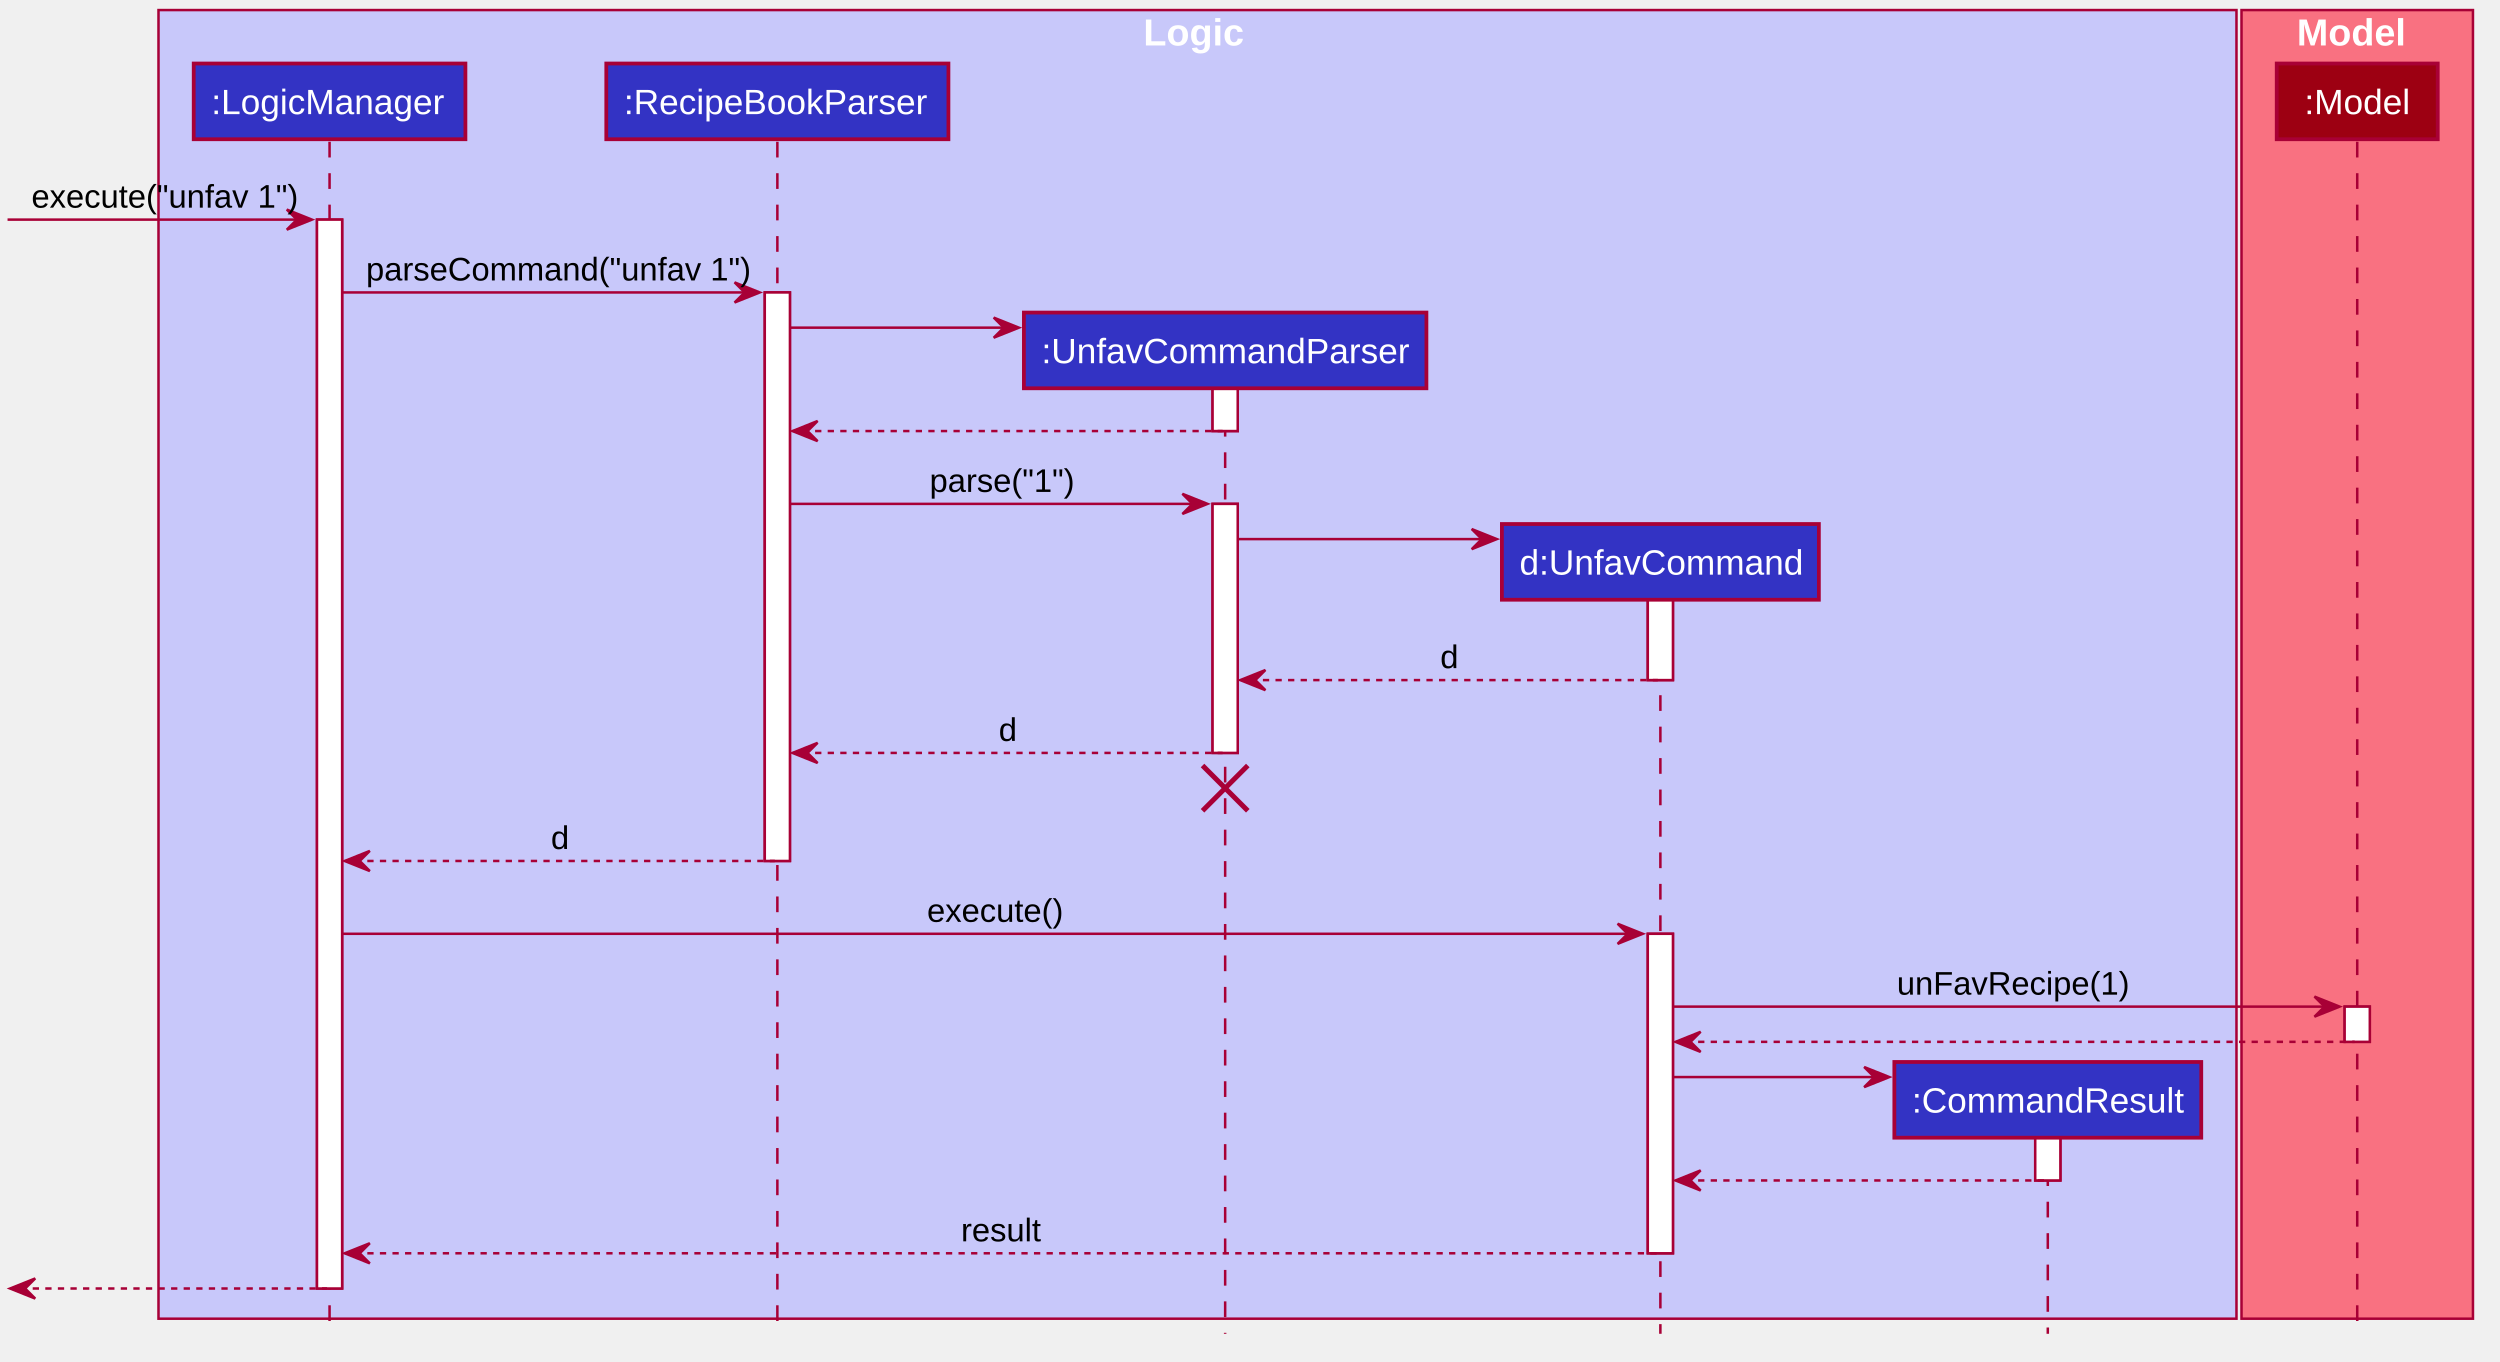
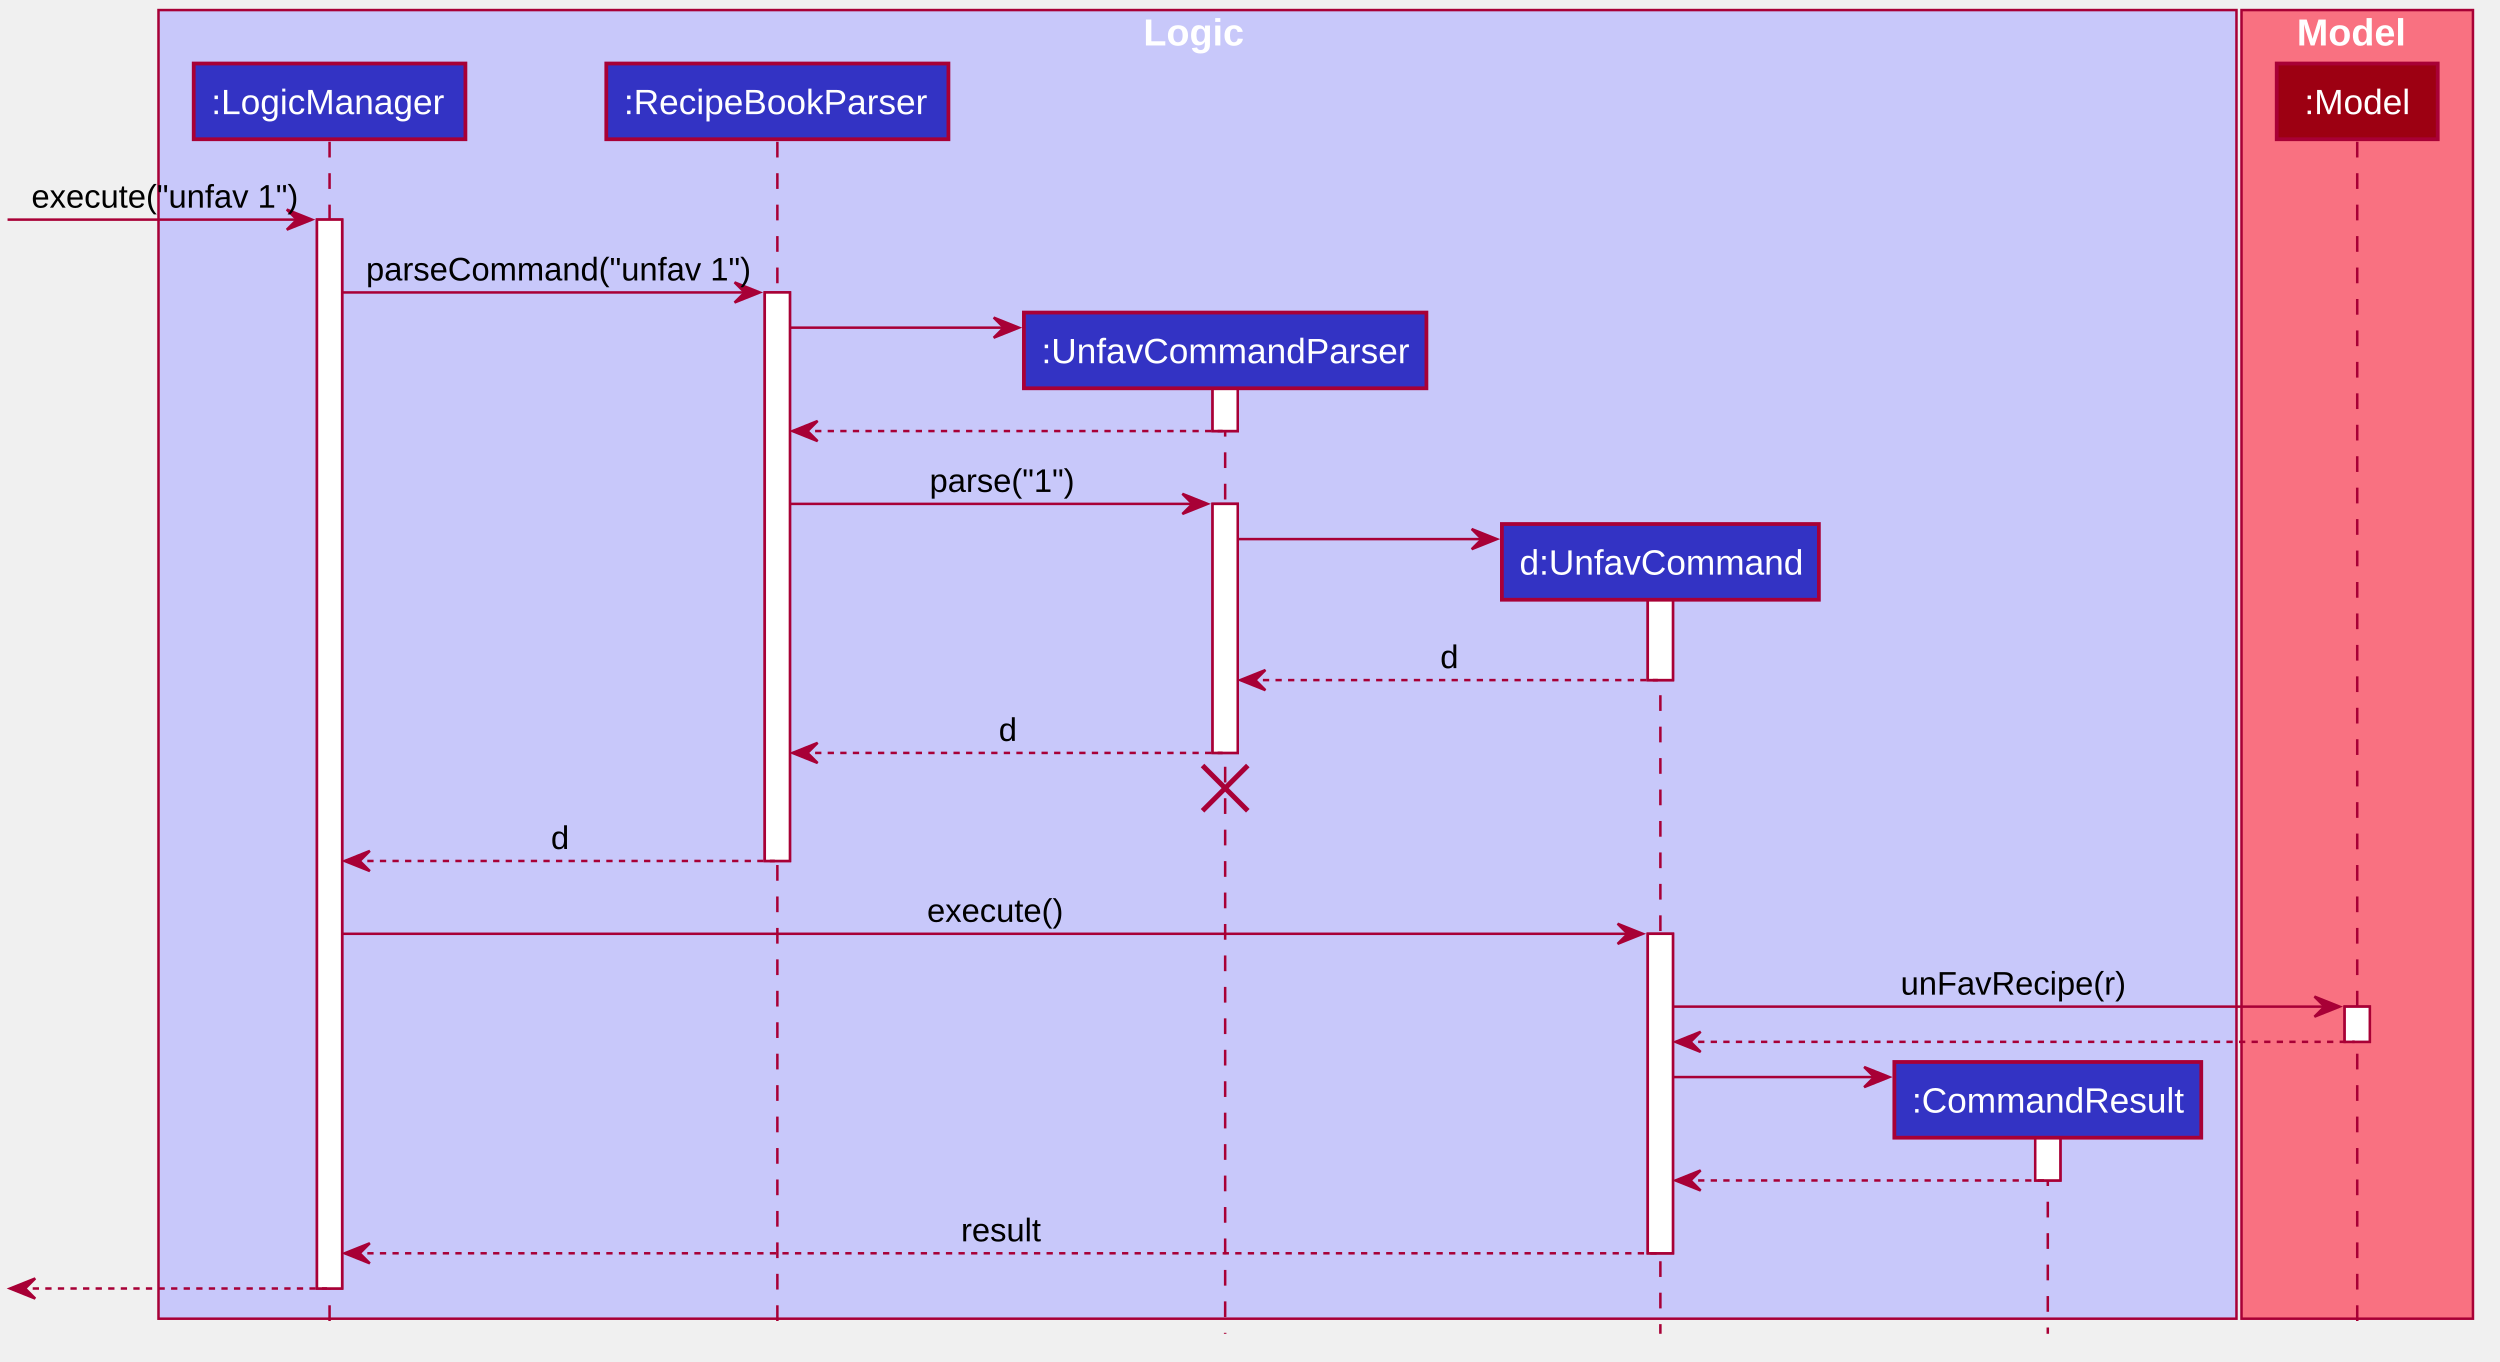
<svg xmlns="http://www.w3.org/2000/svg" contentScriptType="application/ecmascript" contentStyleType="text/css" height="433.6px" preserveAspectRatio="none" style="width:795px;height:433px;" version="1.1" viewBox="0 0 795 433" width="795.2px" zoomAndPan="magnify">
  <defs />
  <g>
    <rect fill="#C8C8FA" height="416.145" style="stroke: #A80036; stroke-width: 0.8;" width="660.8" x="50.4" y="3.2" />
    <text fill="#FFFFFF" font-family="Arial" font-size="12" font-weight="bold" lengthAdjust="spacingAndGlyphs" textLength="31.2" x="363.6" y="14.456">Logic</text>
    <rect fill="#F97181" height="416.145" style="stroke: #A80036; stroke-width: 0.8;" width="73.6" x="712.8" y="3.2" />
    <text fill="#FFFFFF" font-family="Arial" font-size="12" font-weight="bold" lengthAdjust="spacingAndGlyphs" textLength="35.2" x="730.4" y="14.456">Model</text>
    <rect fill="#FFFFFF" height="339.909" style="stroke: #A80036; stroke-width: 0.8;" width="8" x="100.8" y="69.837" />
    <rect fill="#FFFFFF" height="180.794" style="stroke: #A80036; stroke-width: 0.8;" width="8" x="243.2" y="92.996" />
    <rect fill="#FFFFFF" height="24.879" style="stroke: #A80036; stroke-width: 0.8;" width="8" x="385.6" y="112.196" />
    <rect fill="#FFFFFF" height="79.197" style="stroke: #A80036; stroke-width: 0.8;" width="8" x="385.6" y="160.234" />
    <rect fill="#FFFFFF" height="36.838" style="stroke: #A80036; stroke-width: 0.8;" width="8" x="524" y="179.434" />
    <rect fill="#FFFFFF" height="101.597" style="stroke: #A80036; stroke-width: 0.8;" width="8" x="524" y="296.948" />
    <rect fill="#FFFFFF" height="24.879" style="stroke: #A80036; stroke-width: 0.8;" width="8" x="647.2" y="350.507" />
    <rect fill="#FFFFFF" height="11.2" style="stroke: #A80036; stroke-width: 0.8;" width="8" x="745.6" y="320.107" />
    <line style="stroke: #A80036; stroke-width: 0.8; stroke-dasharray: 5.0,5.0;" x1="104.8" x2="104.8" y1="45.078" y2="424.145" />
    <line style="stroke: #A80036; stroke-width: 0.8; stroke-dasharray: 5.0,5.0;" x1="247.2" x2="247.2" y1="45.078" y2="424.145" />
    <line style="stroke: #A80036; stroke-width: 0.8; stroke-dasharray: 5.0,5.0;" x1="389.6" x2="389.6" y1="123.835" y2="424.145" />
    <line style="stroke: #A80036; stroke-width: 0.8; stroke-dasharray: 5.0,5.0;" x1="528" x2="528" y1="191.073" y2="424.145" />
    <line style="stroke: #A80036; stroke-width: 0.8; stroke-dasharray: 5.0,5.0;" x1="651.2" x2="651.2" y1="362.147" y2="424.145" />
    <line style="stroke: #A80036; stroke-width: 0.8; stroke-dasharray: 5.0,5.0;" x1="749.6" x2="749.6" y1="45.078" y2="424.145" />
    <rect fill="#3333C4" height="24.079" style="stroke: #A80036; stroke-width: 1.2;" width="86.4" x="61.6" y="20.199" />
    <text fill="#FFFFFF" font-family="Arial" font-size="11.2" lengthAdjust="spacingAndGlyphs" textLength="75.2" x="67.2" y="36.304">:LogicManager</text>
    <rect fill="#3333C4" height="24.079" style="stroke: #A80036; stroke-width: 1.2;" width="108.8" x="192.8" y="20.199" />
    <text fill="#FFFFFF" font-family="Arial" font-size="11.2" lengthAdjust="spacingAndGlyphs" textLength="97.6" x="198.4" y="36.304">:RecipeBookParser</text>
    <rect fill="#9D0012" height="24.079" style="stroke: #A80036; stroke-width: 1.2;" width="51.2" x="724" y="20.199" />
    <text fill="#FFFFFF" font-family="Arial" font-size="11.2" lengthAdjust="spacingAndGlyphs" textLength="33.6" x="732.8" y="36.304">:Model</text>
    <rect fill="#FFFFFF" height="339.909" style="stroke: #A80036; stroke-width: 0.8;" width="8" x="100.8" y="69.837" />
    <rect fill="#FFFFFF" height="180.794" style="stroke: #A80036; stroke-width: 0.8;" width="8" x="243.2" y="92.996" />
    <rect fill="#FFFFFF" height="24.879" style="stroke: #A80036; stroke-width: 0.8;" width="8" x="385.6" y="112.196" />
    <rect fill="#FFFFFF" height="79.197" style="stroke: #A80036; stroke-width: 0.8;" width="8" x="385.6" y="160.234" />
    <rect fill="#FFFFFF" height="36.838" style="stroke: #A80036; stroke-width: 0.8;" width="8" x="524" y="179.434" />
    <rect fill="#FFFFFF" height="101.597" style="stroke: #A80036; stroke-width: 0.8;" width="8" x="524" y="296.948" />
    <rect fill="#FFFFFF" height="24.879" style="stroke: #A80036; stroke-width: 0.8;" width="8" x="647.2" y="350.507" />
    <rect fill="#FFFFFF" height="11.2" style="stroke: #A80036; stroke-width: 0.8;" width="8" x="745.6" y="320.107" />
    <polygon fill="#A80036" points="91.2,66.637,99.2,69.837,91.2,73.037,94.4,69.837" style="stroke: #A80036; stroke-width: 0.8;" />
    <line style="stroke: #A80036; stroke-width: 0.8;" x1="2.4" x2="96" y1="69.837" y2="69.837" />
    <text fill="#000000" font-family="Arial" font-size="10.4" lengthAdjust="spacingAndGlyphs" textLength="83.2" x="10" y="66.033">execute("unfav 1")</text>
    <polygon fill="#A80036" points="233.6,89.796,241.6,92.996,233.6,96.196,236.8,92.996" style="stroke: #A80036; stroke-width: 0.8;" />
    <line style="stroke: #A80036; stroke-width: 0.8;" x1="108.8" x2="238.4" y1="92.996" y2="92.996" />
    <text fill="#000000" font-family="Arial" font-size="10.4" lengthAdjust="spacingAndGlyphs" textLength="119.2" x="116.4" y="89.192">parseCommand("unfav 1")</text>
    <polygon fill="#A80036" points="316,100.996,324,104.196,316,107.396,319.2,104.196" style="stroke: #A80036; stroke-width: 0.8;" />
    <line style="stroke: #A80036; stroke-width: 0.8;" x1="251.2" x2="320.8" y1="104.196" y2="104.196" />
    <rect fill="#3333C4" height="24.079" style="stroke: #A80036; stroke-width: 1.2;" width="128" x="325.6" y="99.396" />
    <text fill="#FFFFFF" font-family="Arial" font-size="11.2" lengthAdjust="spacingAndGlyphs" textLength="116.8" x="331.2" y="115.501">:UnfavCommandParser</text>
    <polygon fill="#A80036" points="260,133.875,252,137.075,260,140.275,256.8,137.075" style="stroke: #A80036; stroke-width: 0.8;" />
    <line style="stroke: #A80036; stroke-width: 0.8; stroke-dasharray: 2.0,2.0;" x1="255.2" x2="388.8" y1="137.075" y2="137.075" />
    <polygon fill="#A80036" points="376,157.034,384,160.234,376,163.434,379.2,160.234" style="stroke: #A80036; stroke-width: 0.8;" />
    <line style="stroke: #A80036; stroke-width: 0.8;" x1="251.2" x2="380.8" y1="160.234" y2="160.234" />
    <text fill="#000000" font-family="Arial" font-size="10.4" lengthAdjust="spacingAndGlyphs" textLength="45.6" x="295.6" y="156.43">parse("1")</text>
    <polygon fill="#A80036" points="468,168.234,476,171.434,468,174.634,471.2,171.434" style="stroke: #A80036; stroke-width: 0.8;" />
    <line style="stroke: #A80036; stroke-width: 0.8;" x1="393.6" x2="472.8" y1="171.434" y2="171.434" />
    <rect fill="#3333C4" height="24.079" style="stroke: #A80036; stroke-width: 1.2;" width="100.8" x="477.6" y="166.634" />
    <text fill="#FFFFFF" font-family="Arial" font-size="11.2" lengthAdjust="spacingAndGlyphs" textLength="89.6" x="483.2" y="182.739">d:UnfavCommand</text>
    <polygon fill="#A80036" points="402.4,213.071,394.4,216.272,402.4,219.471,399.2,216.272" style="stroke: #A80036; stroke-width: 0.8;" />
    <line style="stroke: #A80036; stroke-width: 0.8; stroke-dasharray: 2.0,2.0;" x1="397.6" x2="527.2" y1="216.272" y2="216.272" />
    <text fill="#000000" font-family="Arial" font-size="10.4" lengthAdjust="spacingAndGlyphs" textLength="5.6" x="458" y="212.468">d</text>
    <polygon fill="#A80036" points="260,236.231,252,239.43,260,242.631,256.8,239.43" style="stroke: #A80036; stroke-width: 0.8;" />
    <line style="stroke: #A80036; stroke-width: 0.8; stroke-dasharray: 2.0,2.0;" x1="255.2" x2="388.8" y1="239.43" y2="239.43" />
    <text fill="#000000" font-family="Arial" font-size="10.4" lengthAdjust="spacingAndGlyphs" textLength="5.6" x="317.6" y="235.627">d</text>
    <line style="stroke: #A80036; stroke-width: 1.6;" x1="382.4" x2="396.8" y1="243.43" y2="257.83" />
    <line style="stroke: #A80036; stroke-width: 1.6;" x1="382.4" x2="396.8" y1="257.83" y2="243.43" />
    <polygon fill="#A80036" points="117.6,270.589,109.6,273.789,117.6,276.99,114.4,273.789" style="stroke: #A80036; stroke-width: 0.8;" />
    <line style="stroke: #A80036; stroke-width: 0.8; stroke-dasharray: 2.0,2.0;" x1="112.8" x2="246.4" y1="273.789" y2="273.789" />
    <text fill="#000000" font-family="Arial" font-size="10.4" lengthAdjust="spacingAndGlyphs" textLength="5.6" x="175.2" y="269.986">d</text>
    <polygon fill="#A80036" points="514.4,293.748,522.4,296.948,514.4,300.148,517.6,296.948" style="stroke: #A80036; stroke-width: 0.8;" />
    <line style="stroke: #A80036; stroke-width: 0.8;" x1="108.8" x2="519.2" y1="296.948" y2="296.948" />
    <text fill="#000000" font-family="Arial" font-size="10.4" lengthAdjust="spacingAndGlyphs" textLength="43.2" x="294.8" y="293.144">execute()</text>
    <polygon fill="#A80036" points="736,316.907,744,320.107,736,323.307,739.2,320.107" style="stroke: #A80036; stroke-width: 0.8;" />
    <line style="stroke: #A80036; stroke-width: 0.8;" x1="532" x2="740.8" y1="320.107" y2="320.107" />
-     <text fill="#000000" font-family="Arial" font-size="10.4" lengthAdjust="spacingAndGlyphs" textLength="71.2" x="603.2" y="316.303">unFavRecipe(1)</text>
+     <text fill="#000000" font-family="Arial" font-size="10.4" lengthAdjust="spacingAndGlyphs" textLength="68.8" x="604.4" y="316.303">unFavRecipe(r)</text>
    <polygon fill="#A80036" points="540.8,328.107,532.8,331.307,540.8,334.507,537.6,331.307" style="stroke: #A80036; stroke-width: 0.8;" />
    <line style="stroke: #A80036; stroke-width: 0.8; stroke-dasharray: 2.0,2.0;" x1="536" x2="748.8" y1="331.307" y2="331.307" />
    <polygon fill="#A80036" points="592.8,339.307,600.8,342.507,592.8,345.707,596,342.507" style="stroke: #A80036; stroke-width: 0.8;" />
    <line style="stroke: #A80036; stroke-width: 0.8;" x1="532" x2="597.6" y1="342.507" y2="342.507" />
    <rect fill="#3333C4" height="24.079" style="stroke: #A80036; stroke-width: 1.2;" width="97.6" x="602.4" y="337.707" />
    <text fill="#FFFFFF" font-family="Arial" font-size="11.2" lengthAdjust="spacingAndGlyphs" textLength="86.4" x="608" y="353.813">:CommandResult</text>
    <polygon fill="#A80036" points="540.8,372.186,532.8,375.386,540.8,378.586,537.6,375.386" style="stroke: #A80036; stroke-width: 0.8;" />
    <line style="stroke: #A80036; stroke-width: 0.8; stroke-dasharray: 2.0,2.0;" x1="536" x2="650.4" y1="375.386" y2="375.386" />
    <polygon fill="#A80036" points="117.6,395.345,109.6,398.545,117.6,401.745,114.4,398.545" style="stroke: #A80036; stroke-width: 0.8;" />
    <line style="stroke: #A80036; stroke-width: 0.8; stroke-dasharray: 2.0,2.0;" x1="112.8" x2="527.2" y1="398.545" y2="398.545" />
    <text fill="#000000" font-family="Arial" font-size="10.4" lengthAdjust="spacingAndGlyphs" textLength="25.6" x="305.6" y="394.741">result</text>
    <polygon fill="#A80036" points="11.2,406.545,3.2,409.745,11.2,412.945,8,409.745" style="stroke: #A80036; stroke-width: 0.8;" />
    <line style="stroke: #A80036; stroke-width: 0.8; stroke-dasharray: 2.0,2.0;" x1="6.4" x2="104" y1="409.745" y2="409.745" />
  </g>
</svg>
